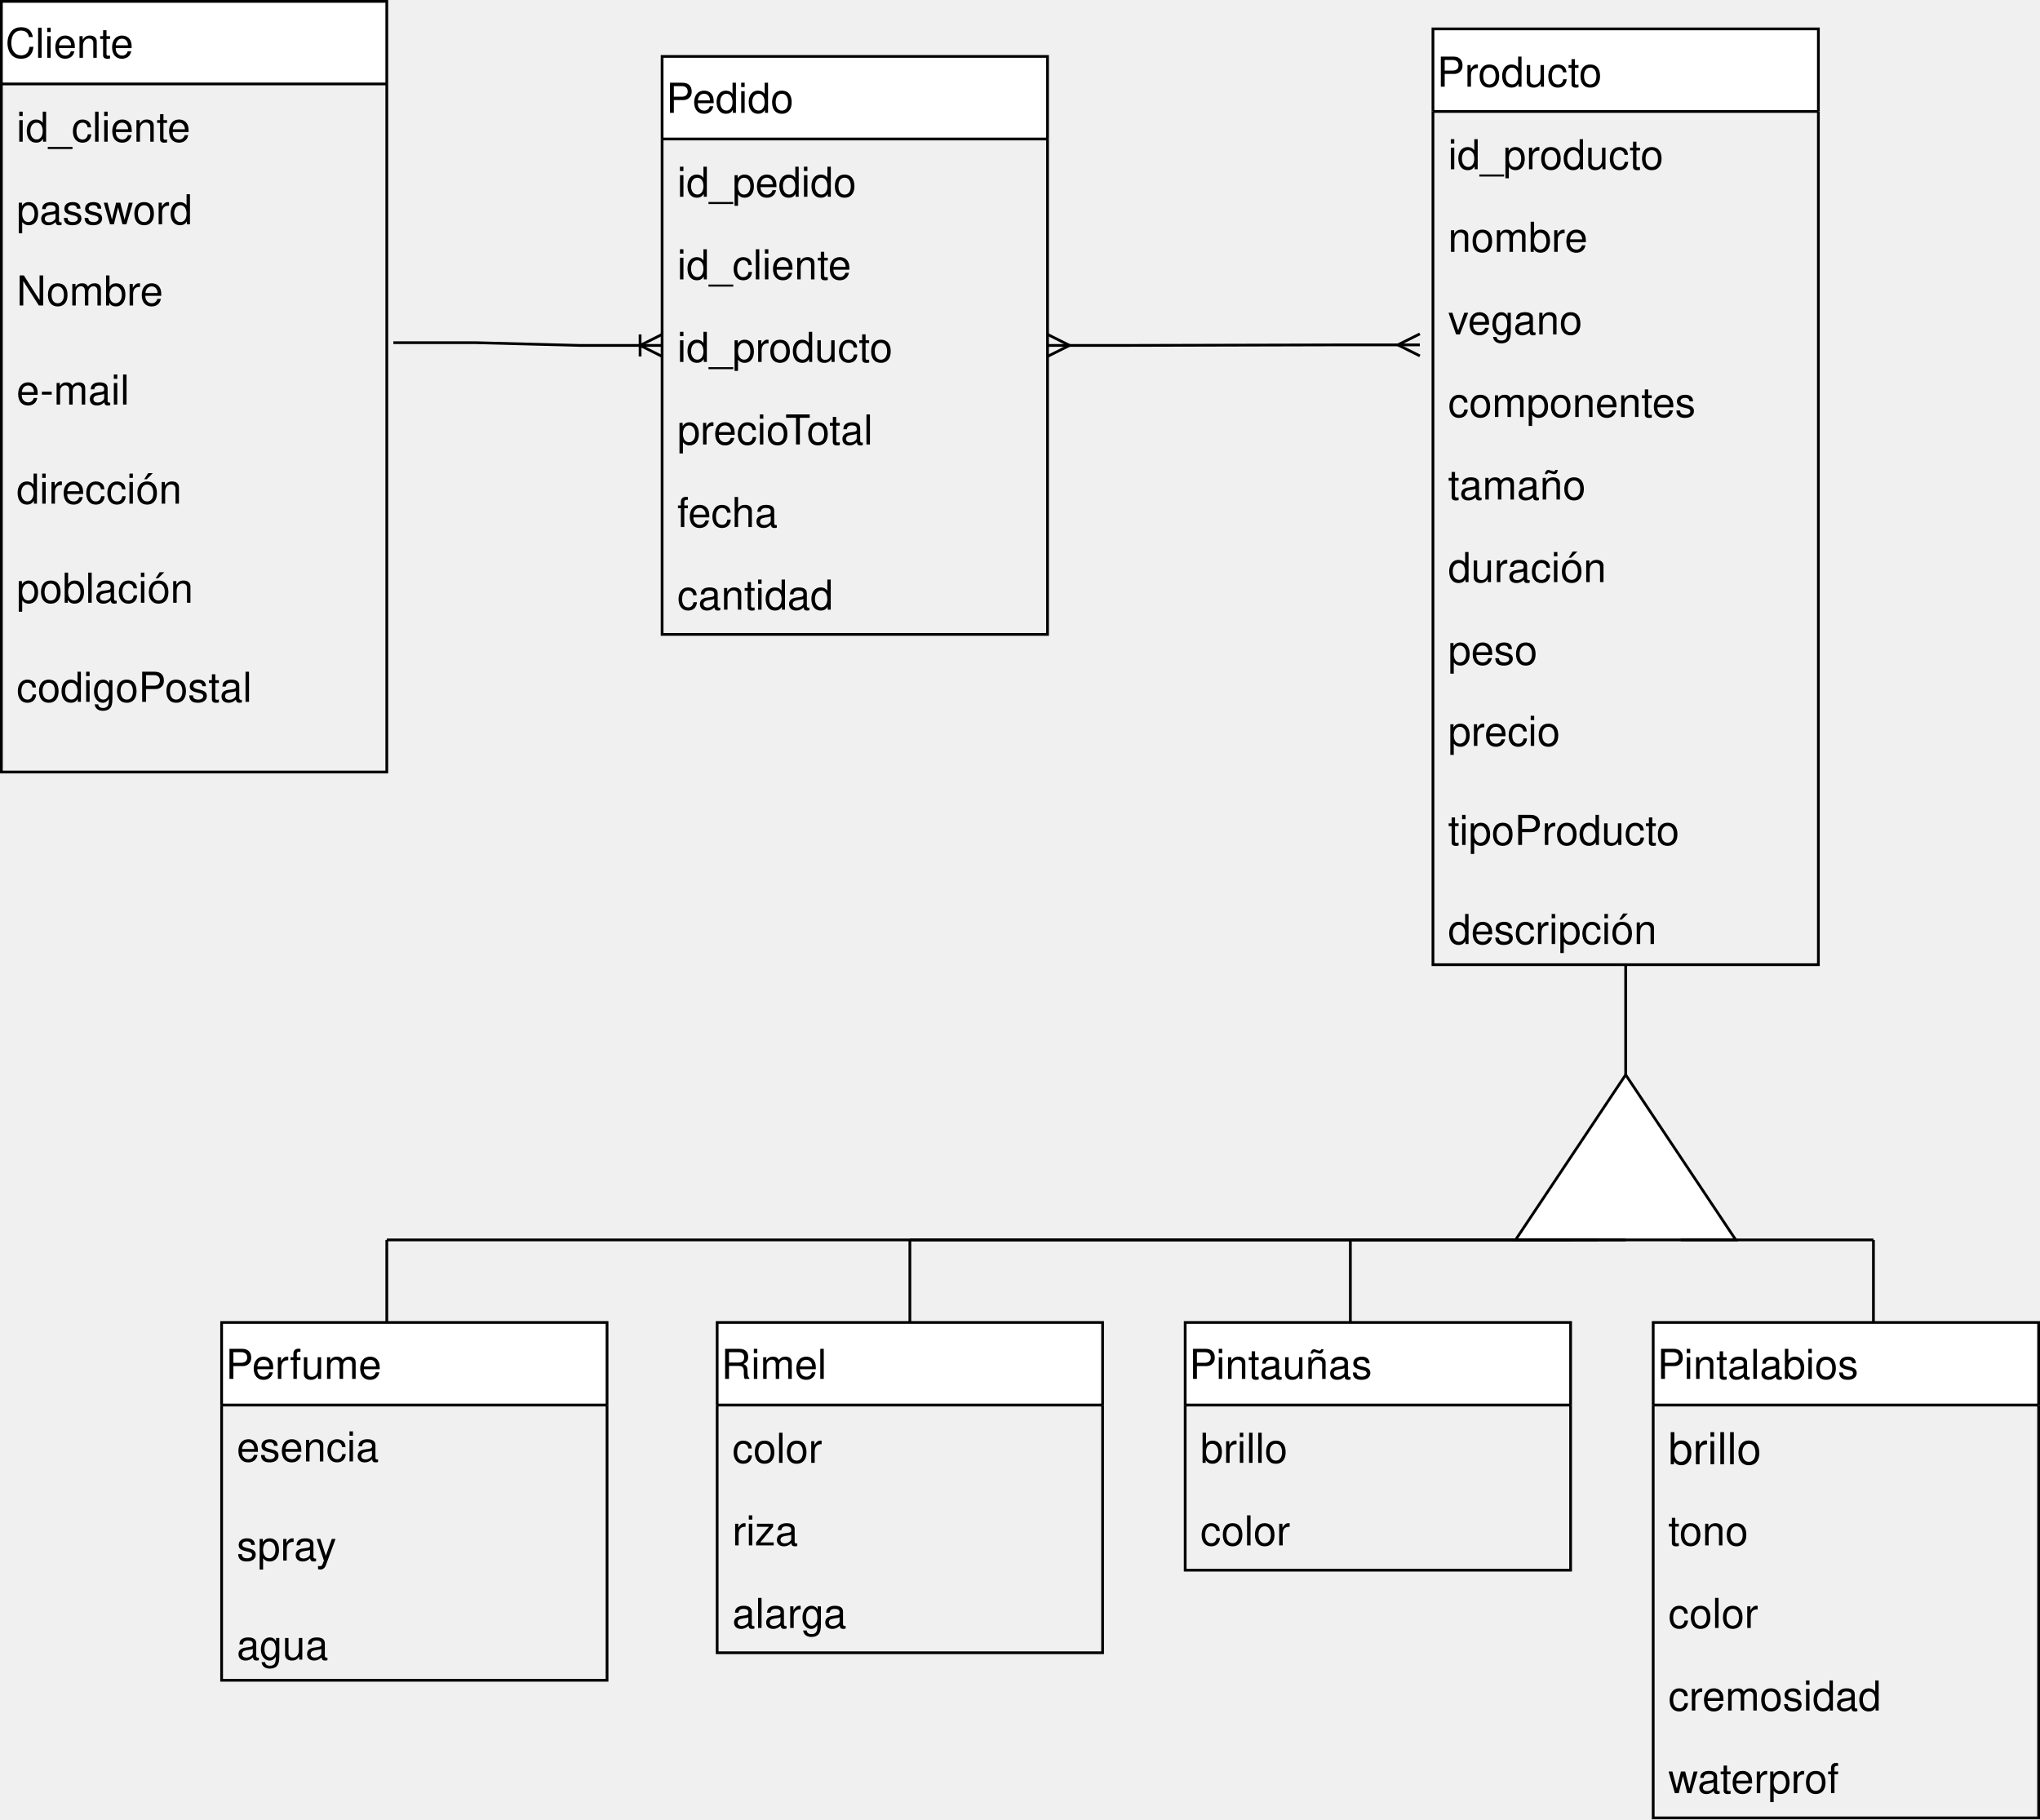
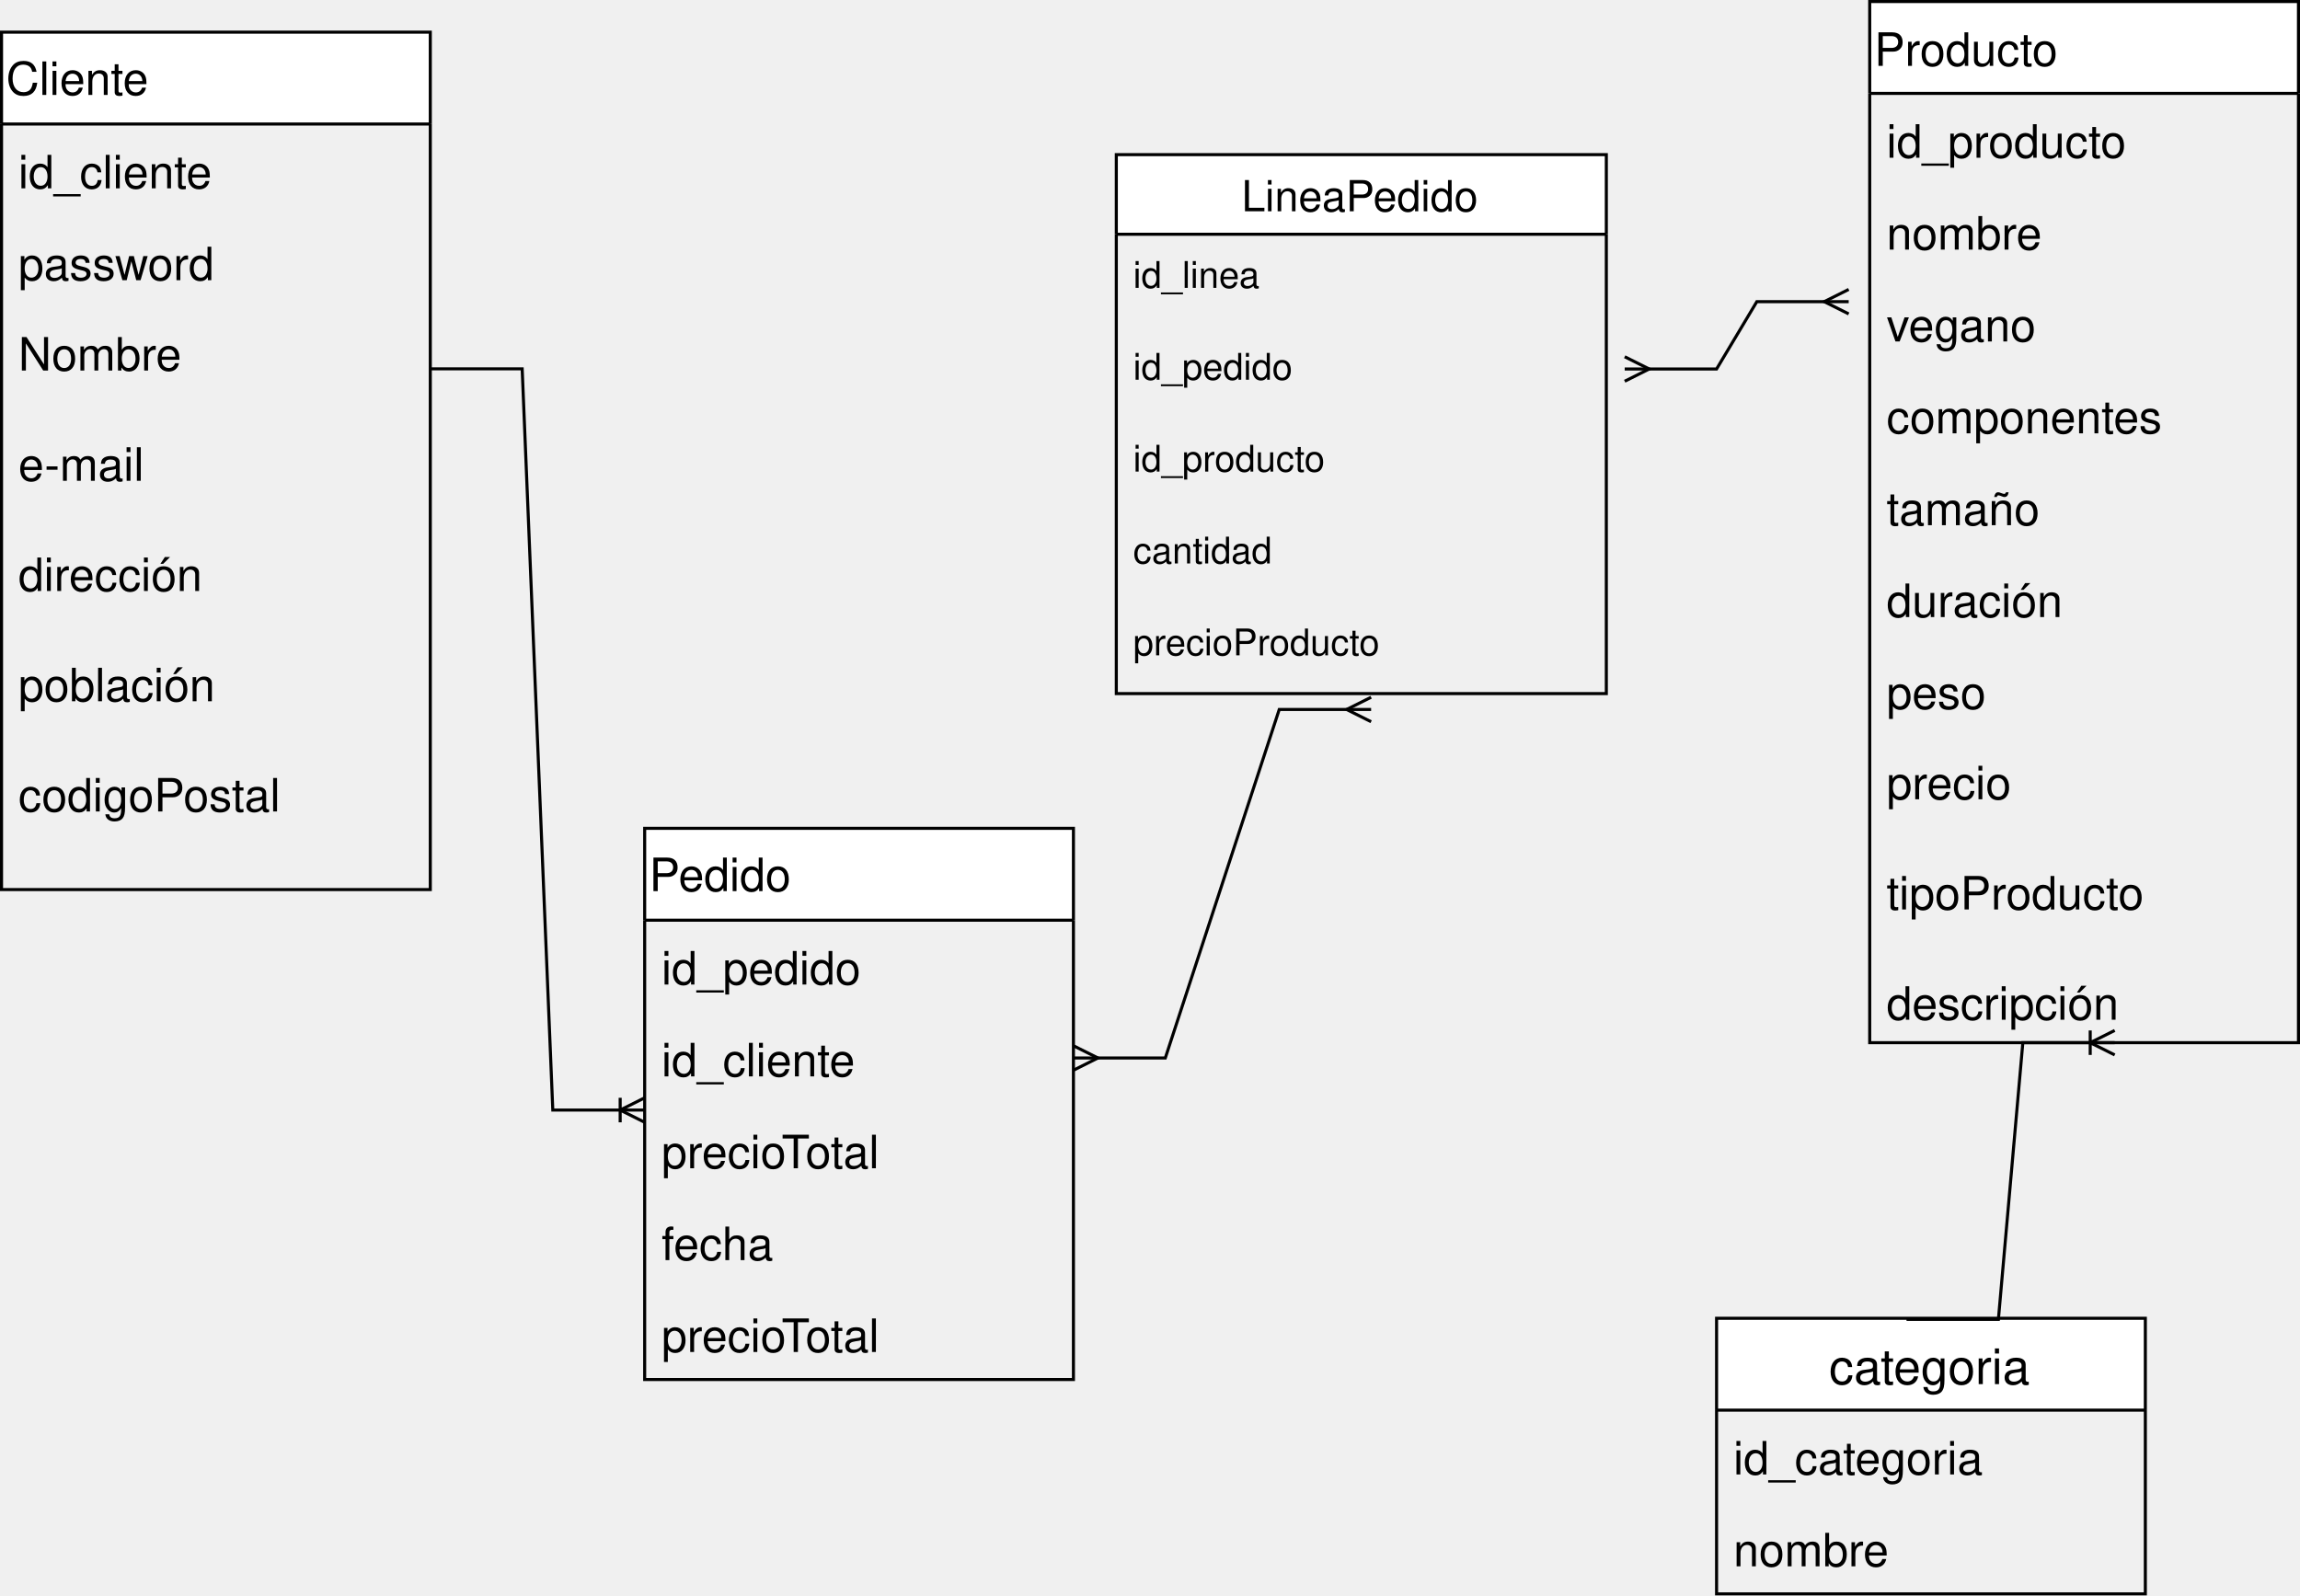
- <svg xmlns="http://www.w3.org/2000/svg" version="1.1" width="741px" height="661px" viewBox="-0.5 -0.5 741 661" content="&lt;mxfile host=&quot;app.diagrams.net&quot; modified=&quot;2021-10-20T19:04:08.840Z&quot; agent=&quot;5.0 (Windows NT 10.0; Win64; x64) AppleWebKit/537.36 (KHTML, like Gecko) Chrome/93.0.458.82 Safari/537.36 OPR/79.0.414.73&quot; etag=&quot;Jaw7jypFpJZyJEZMH6EU&quot; version=&quot;15.5.6&quot;&gt;&lt;diagram id=&quot;0l3iBBOPJouITbf0CRKx&quot; name=&quot;Page-1&quot;&gt;7V1bc5s4FP41fnTG3Hx5rJ1s9qHdcZN2e3npKCBjbQExQo7t/voVIMxF2BDKJY01k8lEB0mWzvedI50j4Yy0lXu4J8DffsAWdEbqxDqMtNuRqi4WM/Y7FBxjgTLTF7HEJsjislTwiH5BLpxw6Q5ZMMhVpBg7FPl5oYk9D5o0JwOE4H2+2gY7+U/1gQ0FwaMJHFH6BVl0G0vn6iyV/w2RvU0+WZny+bkgqcxnEmyBhfcZkXY30lYEYxr/5R5W0AmVl+glbvfXmaengRHo0ToN/vuM4L/O/dfxfAY/fySbn/N7Z2zEvTwDZ8cnvCbY2pkU80HTY6KJYI9cB3istNxgjz7yJxNWNrfIsd6DI96FIwkoMH8mpeUWE/SL1QcOe6QwAXtMKAdam+RqPIYteZ8EBqzOOpmeUhB9AIdcxfcgoMlosOMAP0BP0fjChi4gNvKWmFLs8krRFOJBKAYrAwfZHis4cBOOWlQu1/czJBQeMiKu7HuIXUjJkVXhT40ZB55Tf6zz8j7lkZLIthkOaYkQcO7ap75TeNkfHOEXoD0V0EbWD/8c4GyeNMKL4J9whR1MmNzDMQOQ4xREBQ2GikLMjt5xsYssK+x5GfjARJ79Pqp2q6eSB66CUIRZ840TmcuWNYSsh6WPkUcjlRhL9sOUtJrcGCODjXXFykpaZj9hdUJX2GPDBygCETKK7GFIkyXBFFDwdCJwkQ0i/Betp5oTnANaXQp0xYCZwAAPu08ESvC7B3/aI/jHQLv/MfGW321N/fTdX7lftx/HyZqaQf8Z2sCTpi+gL6BalxBn0V8Mjr4moG9i12cIepTtsCQFOqeAog7OAV3gAAUuGK200VKRbqAPDhiDc0Dc81s7wvQfsUDzJAt6YMF8aBZoqsACHwbSBfQA/im3MVgUMBexJ9BEDH0WIWrKJJr86U+KfJxmBcpqWDAwCfIzLqSsVsfcotj/o4jVfoCh1s0wKJOumFUSYqyZrneuGGFeVT6pnKwiEV6cZVISJ8E5oNdNMSideRdFXFpgAD0TgXK/EPgEHMsfAXsHpAdp7EFO1th6gqpDDyKGKCsHhTGq9CCdeBAj70DGdQMUdd4ZBcQIBVk/zDMsuPodarUb0Gtz4rXkqRXxqMIHQbDHxJIE6IEAfeaqy4csnlT8w08qyjYKcOwC5JyJThALbipiEx8/OaCijoktZOM1DsKVQ+5EOmZg3Xy5smiBguWJMtEHrVG4KQBPCIsJ87e1GylnZK1T84qMyeXdyNRoGs+0sR0p54Hoip4IM2mZLONMmNaF/oKZvYqtSPn4xGwZxfLM9MWZ0ibgD39kvhDANyMcJfrdoz/4kXlyXptFn0AXB8gCMg7pgwLDH5mfEiopB/aAQuITvJEU6IMCg5+Yq2JCOwoEdvG9CfDWY4HfyEz+ViygzxvGAp2FhKp4h0qGAu15gtjQXm8ooIpnE3I32Bf6g8cCqpgHeEAuFHOB0vu34f01paH3P+0Z22eAmAqQ9t+e/c9eufcXcwHMHIEEvwfwB3f+SccZ8IHDnKWEvw/4B88EaeLGfw0tZF35a5KdLf4nxJNbKXW9/+lybfsUEDf/4duT5SyQTqCBE4iN7PVuADR5L2lgCgy/DZCvUA/NgcH3Arq4FYxfn/iEu78ZJDmQC/GHI4F4LLSB5laGA73AP/iRkC4eCZnAo/JcuC8GDP4CpS6GAwLy0LJhEgCy6SJ6fIAOoAh7d+mTnNLUMNCjbhIEQs96F36JESvePTB6fMIfgHeMFL/zLGhxtbO+yfFrtvAtLNwYSfH2kH14e0xKB0TDZsrNRJnxctxSmS14OW0aFrIt15AgpktIuCyefjjns1BzUYB3xOS1Lt7+ZTGwDS/S5MzZcZYWkxJanIQkAuQ5P+QysvDPWIfGk0lST/Nxqjor8C2eKm+VUk7oSC90pBQ7ilUhdBRx9zTx36CzGNt0TGc3ZnKU5xCkZ/g9ntxMND1L8nHIVa2K52GpSNcT+XPENy7SvhnFL0YSlRRXznhCSfGXUlyM3cS1miDg2RGP91tE4SNbUsNHewL8PJcbZcaiVxFCg4mWexLi18ql6Ules1rJi8DzEopMO1scxaNS0ZukzoDvfDLazdt/UdcDm65evegYJdo22rFHvfC9cprR0B6neqGj4judXdujeJraKknObIrUql1RfaZU+u5hmaIUkuh6EeC6TDHUgZkinry2yZS6gL8aHItBTV0cKwnRMY6JPq4UR614n7GpPU6LX/rQN45i8quL5T1d0r9lV/Sul/dzZ9E9kaSIbdPlvZJtXZNETJH1sbxfzepu6G9kdTfEuxXXtCoIODZd3SsJ0TWOdTKi7Rv87Gosfla17P8xFl8n2fh2LV7AsanFVxKiMY6smP5ngrh6+v8dtLv/AQ==&lt;/diagram&gt;&lt;/mxfile&gt;" style="background-color: rgb(255, 255, 255);">
+ <svg xmlns="http://www.w3.org/2000/svg" version="1.1" width="751px" height="521px" viewBox="-0.5 -0.5 751 521" content="&lt;mxfile host=&quot;app.diagrams.net&quot; modified=&quot;2021-10-21T11:21:36.653Z&quot; agent=&quot;5.0 (Windows NT 10.0; Win64; x64) AppleWebKit/537.36 (KHTML, like Gecko) Chrome/93.0.458.82 Safari/537.36 OPR/79.0.414.73&quot; etag=&quot;1Gc0mTzlDKAk8UG8IZah&quot; version=&quot;15.5.7&quot; type=&quot;device&quot;&gt;&lt;diagram id=&quot;0l3iBBOPJouITbf0CRKx&quot; name=&quot;Page-1&quot;&gt;7Vxdc6M2FP01frQHAf56XDupO9Ok9SbZNt2XjAIyViMQFXJi769fAcJ8CNs4McZtmPFkrIsQ0j1H0rlXOB1j6q5nDPrLW2oj0tE1e90xrjq6Ph4Pxd/QsIkNYGiOY4vDsC1tqeEe/0DSqEnrCtsoyFXklBKO/bzRop6HLJ6zQcboW77agpL8U33oIMVwb0GiWv/CNl/G1pE+TO2/IuwskyeDgRyfC5PKciTBEtr0LWMyrjvGlFHK42/ueopI6LzEL/F9v+y4uu0YQx6vcsM/3zD6k8weu6Mh+vaVLV5GM9Ltx628QrKSA54zaq8sTmWn+SbxRPCGXQI9UZosqMfv5RVNlK0lJvYN3NBV2JOAQ+slKU2WlOEfoj4k4hIQBnGZcQm0oeVq3Id3yjYZCkSdeTI8UDDdwnWu4g0MeNIbSgj0A/wc9S+80YXMwd6Eck5dWSkaQtwJ0BdlSLDjiQJBi7DXqnOlv18R42idMUlnzxB1EWcbUUVeHQwk8JL63aT8lvIImNK2zHDISIxQctfZtp3CK75IhI9Ae6Cgje0nfxfgYpw8wovRFzSlhDJh92jMAExIwVTwYOgoLObRF2l2sW2HLU8CH1rYc26ialdmarmTLghNVNy+INF0WYobkWhh4lPs8cgl/Yn4CCdNtV6/0xd9nYoySMviE1ZnfEo90X2IIxCRoMgbCmkyYZRDDp+3BC6yQYV/7+w5zAnJAaMqBepiwFBhgEfdZ4Za8OsHv/L8PwH4m8CYPWne5Ltj6A/f/an7uPzaTfbUDPqvyIFeO/XPgP64cfQNBX2Lur5A0ONCYbUUqJ0CQG+cA6bCAQ5d2JkanQlol4FzcKDfOAdUzW+vmPB/xALDa1lwBhaMmmaBoSss8FHQLgFnAH+b22gsChip2DNkYYG+iBANoEWD337l2KdpVqCsho0Ci2E/s4SU1aqZW5z6n51YZkViAa0uZpUIjCnBocJU0P9U+aRysqpEODrLlMiJJMlUVV7oo9oooOoLbD9ZO1jQ7i+HloHtlPrvZJmAmmj0YRC8UWa3BDgDAc6ZaSrvsppn/F3mGcuUAeq6EJMd2gILaXJAWfj0mcADdSxqY4fOaRDuHK0SqZmBVbNdYFxbgKOmu+bIxvYnP9iqTYjoheOuylEOOIUSKaeAKkbD865yFrT7UAb9/TPqIoVIeZdbLdowBRo/9EoepiQ7Hmj9SqDlwDFioD4OAIUDC2QtYYv+GdA/66kXAF322+Tf0ZrM8B8j3xnB6XVpONouAbtJoGBbmRcXfOxlqmJQQR7ZDkrkvxgu5ps7RCDH1LtOr+Scpocyn7tJCIA8+0v40qEoXt8JejzQW+htIsevPBvZ0u1ojfljcov4/ndo7wGtL8tX60zFq02mMEcMC38gJm07hXtAV8ySw9oboodj3juNs4hpZfo9MbLIV68o148yHOUz5iGv0wDCKAYQwwIV4iHJu1I2KA0VIxFD0/MNiTjNQVxpKKLVduAfWG4UolmQI0cEg+qG8/+NPQdVl5MDb1GCApjDigvJKRILpfCqB6dhSLET4XY3OQD/zil0EWFlaffU1FL7FuW5wD9nQFnavfHl6QitZ5pGTktomvlOLVHQAwfFxTEQnktKDIaFTaOYYqwqJYZmQZMUG6pbSqjJixvsIXjGTLY+aEpNJKuhFSbrWGHCmKeRF2ZytJGcn5dlrQdlVB0OalpfgKofhcAgIewf3V/evW8UF/sT7iPFVfAD+4ZWDnUydwfVkK0vDVGqHE9zHPGpke03jqwqCE/4w6pPje2ocWzVvJEFhaazod0C+wFgAWgcWfVwME4L7/wJbIvvEfiajeOrvoSkIHraSM2Ng7RIPivWQujmiSHGsVtfT8ph7AZ6YGgkhjR4i0qbbKkYvpUnlfenlDvvCvn2HrXHEdHBaddccFh8ZXabUTg2ODQKDYFiQ3UHh+pr/BfI767W08xxluFaTwTo72F4dbZmSbjnp7DNkbA/ynPn8jgoiun/poirp//hw7j+CQ==&lt;/diagram&gt;&lt;/mxfile&gt;" style="background-color: rgb(255, 255, 255);">
  <defs>
-     <clipPath id="mx-clip-524-40-132-30-0">
-       <rect x="524" y="40" width="132" height="30" />
+     <clipPath id="mx-clip-614-30-132-30-0">
+       <rect x="614" y="30" width="132" height="30" />
    </clipPath>
-     <clipPath id="mx-clip-524-70-132-30-0">
-       <rect x="524" y="70" width="132" height="30" />
+     <clipPath id="mx-clip-614-60-132-30-0">
+       <rect x="614" y="60" width="132" height="30" />
    </clipPath>
-     <clipPath id="mx-clip-524-100-132-30-0">
-       <rect x="524" y="100" width="132" height="30" />
+     <clipPath id="mx-clip-614-90-132-30-0">
+       <rect x="614" y="90" width="132" height="30" />
    </clipPath>
-     <clipPath id="mx-clip-524-130-132-30-0">
-       <rect x="524" y="130" width="132" height="30" />
+     <clipPath id="mx-clip-614-120-132-30-0">
+       <rect x="614" y="120" width="132" height="30" />
    </clipPath>
-     <clipPath id="mx-clip-524-160-132-30-0">
-       <rect x="524" y="160" width="132" height="30" />
+     <clipPath id="mx-clip-614-150-132-30-0">
+       <rect x="614" y="150" width="132" height="30" />
    </clipPath>
-     <clipPath id="mx-clip-524-190-132-30-0">
-       <rect x="524" y="190" width="132" height="30" />
+     <clipPath id="mx-clip-614-180-132-30-0">
+       <rect x="614" y="180" width="132" height="30" />
    </clipPath>
-     <clipPath id="mx-clip-524-220-132-30-0">
-       <rect x="524" y="220" width="132" height="30" />
+     <clipPath id="mx-clip-614-210-132-30-0">
+       <rect x="614" y="210" width="132" height="30" />
    </clipPath>
-     <clipPath id="mx-clip-524-255-132-100-0">
-       <rect x="524" y="255" width="132" height="100" />
+     <clipPath id="mx-clip-614-245-132-100-0">
+       <rect x="614" y="245" width="132" height="100" />
    </clipPath>
-     <clipPath id="mx-clip-84-515-132-100-0">
-       <rect x="84" y="515" width="132" height="100" />
+     <clipPath id="mx-clip-4-40-132-30-0">
+       <rect x="4" y="40" width="132" height="30" />
    </clipPath>
-     <clipPath id="mx-clip-4-30-132-30-0">
-       <rect x="4" y="30" width="132" height="30" />
+     <clipPath id="mx-clip-4-70-132-30-0">
+       <rect x="4" y="70" width="132" height="30" />
    </clipPath>
-     <clipPath id="mx-clip-4-60-132-30-0">
-       <rect x="4" y="60" width="132" height="30" />
+     <clipPath id="mx-clip-4-105-132-190-0">
+       <rect x="4" y="105" width="132" height="190" />
    </clipPath>
-     <clipPath id="mx-clip-4-95-132-190-0">
-       <rect x="4" y="95" width="132" height="190" />
+     <clipPath id="mx-clip-214-300-132-30-0">
+       <rect x="214" y="300" width="132" height="30" />
    </clipPath>
-     <clipPath id="mx-clip-604-510-132-30-0">
-       <rect x="604" y="510" width="132" height="30" />
+     <clipPath id="mx-clip-214-330-132-30-0">
+       <rect x="214" y="330" width="132" height="30" />
    </clipPath>
-     <clipPath id="mx-clip-604-540-132-30-0">
-       <rect x="604" y="540" width="132" height="30" />
+     <clipPath id="mx-clip-214-360-132-30-0">
+       <rect x="214" y="360" width="132" height="30" />
    </clipPath>
-     <clipPath id="mx-clip-604-570-132-30-0">
-       <rect x="604" y="570" width="132" height="30" />
+     <clipPath id="mx-clip-214-390-132-30-0">
+       <rect x="214" y="390" width="132" height="30" />
    </clipPath>
-     <clipPath id="mx-clip-604-600-132-30-0">
-       <rect x="604" y="600" width="132" height="30" />
+     <clipPath id="mx-clip-214-420-132-30-0">
+       <rect x="214" y="420" width="132" height="30" />
    </clipPath>
-     <clipPath id="mx-clip-604-630-132-30-0">
-       <rect x="604" y="630" width="132" height="30" />
+     <clipPath id="mx-clip-564-460-132-30-0">
+       <rect x="564" y="460" width="132" height="30" />
    </clipPath>
-     <clipPath id="mx-clip-434-510-132-30-0">
-       <rect x="434" y="510" width="132" height="30" />
+     <clipPath id="mx-clip-564-490-132-30-0">
+       <rect x="564" y="490" width="132" height="30" />
    </clipPath>
-     <clipPath id="mx-clip-434-540-132-30-0">
-       <rect x="434" y="540" width="132" height="30" />
+     <clipPath id="mx-clip-368-81-152-30-0">
+       <rect x="368" y="81" width="152" height="30" />
    </clipPath>
-     <clipPath id="mx-clip-264-510-132-30-0">
-       <rect x="264" y="510" width="132" height="30" />
+     <clipPath id="mx-clip-368-111-152-30-0">
+       <rect x="368" y="111" width="152" height="30" />
    </clipPath>
-     <clipPath id="mx-clip-264-540-132-30-0">
-       <rect x="264" y="540" width="132" height="30" />
+     <clipPath id="mx-clip-368-141-152-30-0">
+       <rect x="368" y="141" width="152" height="30" />
    </clipPath>
-     <clipPath id="mx-clip-264-570-132-30-0">
-       <rect x="264" y="570" width="132" height="30" />
+     <clipPath id="mx-clip-368-171-152-30-0">
+       <rect x="368" y="171" width="152" height="30" />
    </clipPath>
-     <clipPath id="mx-clip-244-50-132-30-0">
-       <rect x="244" y="50" width="132" height="30" />
-     </clipPath>
-     <clipPath id="mx-clip-244-80-132-30-0">
-       <rect x="244" y="80" width="132" height="30" />
-     </clipPath>
-     <clipPath id="mx-clip-244-110-132-30-0">
-       <rect x="244" y="110" width="132" height="30" />
-     </clipPath>
-     <clipPath id="mx-clip-244-140-132-30-0">
-       <rect x="244" y="140" width="132" height="30" />
-     </clipPath>
-     <clipPath id="mx-clip-244-170-132-30-0">
-       <rect x="244" y="170" width="132" height="30" />
-     </clipPath>
-     <clipPath id="mx-clip-244-200-132-30-0">
-       <rect x="244" y="200" width="132" height="30" />
+     <clipPath id="mx-clip-368-201-152-30-0">
+       <rect x="368" y="201" width="152" height="30" />
    </clipPath>
  </defs>
  <g>
-     <path d="M 520 40 L 520 10 L 660 10 L 660 40" fill="#ffffff" stroke="#000000" stroke-miterlimit="10" pointer-events="all" />
-     <path d="M 520 40 L 520 350 L 660 350 L 660 40" fill="none" stroke="#000000" stroke-miterlimit="10" pointer-events="none" />
-     <path d="M 520 40 L 660 40" fill="none" stroke="#000000" stroke-miterlimit="10" pointer-events="none" />
+     <path d="M 610 30 L 610 0 L 750 0 L 750 30" fill="#ffffff" stroke="#000000" stroke-miterlimit="10" pointer-events="all" />
+     <path d="M 610 30 L 610 340 L 750 340 L 750 30" fill="none" stroke="#000000" stroke-miterlimit="10" pointer-events="none" />
+     <path d="M 610 30 L 750 30" fill="none" stroke="#000000" stroke-miterlimit="10" pointer-events="none" />
    <g fill="#000000" font-family="Helvetica" pointer-events="none" font-size="15px">
-       <text x="521.5" y="31">Producto</text>
+       <text x="611.5" y="21">Producto</text>
    </g>
-     <g fill="#000000" font-family="Helvetica" pointer-events="none" clip-path="url(#mx-clip-524-40-132-30-0)" font-size="15px">
-       <text x="525.5" y="61">id_producto</text>
+     <g fill="#000000" font-family="Helvetica" pointer-events="none" clip-path="url(#mx-clip-614-30-132-30-0)" font-size="15px">
+       <text x="615.5" y="51">id_producto</text>
    </g>
-     <g fill="#000000" font-family="Helvetica" pointer-events="none" clip-path="url(#mx-clip-524-70-132-30-0)" font-size="15px">
-       <text x="525.5" y="91">nombre</text>
+     <g fill="#000000" font-family="Helvetica" pointer-events="none" clip-path="url(#mx-clip-614-60-132-30-0)" font-size="15px">
+       <text x="615.5" y="81">nombre</text>
    </g>
-     <g fill="#000000" font-family="Helvetica" pointer-events="none" clip-path="url(#mx-clip-524-100-132-30-0)" font-size="15px">
-       <text x="525.5" y="121">vegano</text>
+     <g fill="#000000" font-family="Helvetica" pointer-events="none" clip-path="url(#mx-clip-614-90-132-30-0)" font-size="15px">
+       <text x="615.5" y="111">vegano</text>
    </g>
-     <g fill="#000000" font-family="Helvetica" pointer-events="none" clip-path="url(#mx-clip-524-130-132-30-0)" font-size="15px">
-       <text x="525.5" y="151">componentes</text>
+     <g fill="#000000" font-family="Helvetica" pointer-events="none" clip-path="url(#mx-clip-614-120-132-30-0)" font-size="15px">
+       <text x="615.5" y="141">componentes</text>
    </g>
-     <g fill="#000000" font-family="Helvetica" pointer-events="none" clip-path="url(#mx-clip-524-160-132-30-0)" font-size="15px">
-       <text x="525.5" y="181">tamaño</text>
+     <g fill="#000000" font-family="Helvetica" pointer-events="none" clip-path="url(#mx-clip-614-150-132-30-0)" font-size="15px">
+       <text x="615.5" y="171">tamaño</text>
    </g>
-     <g fill="#000000" font-family="Helvetica" pointer-events="none" clip-path="url(#mx-clip-524-190-132-30-0)" font-size="15px">
-       <text x="525.5" y="211">duración</text>
+     <g fill="#000000" font-family="Helvetica" pointer-events="none" clip-path="url(#mx-clip-614-180-132-30-0)" font-size="15px">
+       <text x="615.5" y="201">duración</text>
    </g>
-     <g fill="#000000" font-family="Helvetica" pointer-events="none" clip-path="url(#mx-clip-524-220-132-30-0)" font-size="15px">
-       <text x="525.5" y="241">peso</text>
+     <g fill="#000000" font-family="Helvetica" pointer-events="none" clip-path="url(#mx-clip-614-210-132-30-0)" font-size="15px">
+       <text x="615.5" y="231">peso</text>
    </g>
-     <g fill="#000000" font-family="Helvetica" pointer-events="none" clip-path="url(#mx-clip-524-255-132-100-0)" font-size="15px">
-       <text x="525.5" y="270.5">precio</text>
-       <text x="525.5" y="306.5">tipoProducto</text>
-       <text x="525.5" y="342.5">descripción</text>
+     <g fill="#000000" font-family="Helvetica" pointer-events="none" clip-path="url(#mx-clip-614-245-132-100-0)" font-size="15px">
+       <text x="615.5" y="260.5">precio</text>
+       <text x="615.5" y="296.5">tipoProducto</text>
+       <text x="615.5" y="332.5">descripción</text>
    </g>
-     <path d="M 80 510 L 80 480 L 220 480 L 220 510" fill="#ffffff" stroke="#000000" stroke-miterlimit="10" pointer-events="none" />
-     <path d="M 80 510 L 80 610 L 220 610 L 220 510" fill="none" stroke="#000000" stroke-miterlimit="10" pointer-events="none" />
-     <path d="M 80 510 L 220 510" fill="none" stroke="#000000" stroke-miterlimit="10" pointer-events="none" />
+     <path d="M 0 40 L 0 10 L 140 10 L 140 40" fill="#ffffff" stroke="#000000" stroke-miterlimit="10" pointer-events="none" />
+     <path d="M 0 40 L 0 290 L 140 290 L 140 40" fill="none" stroke="#000000" stroke-miterlimit="10" pointer-events="none" />
+     <path d="M 0 40 L 140 40" fill="none" stroke="#000000" stroke-miterlimit="10" pointer-events="none" />
    <g fill="#000000" font-family="Helvetica" pointer-events="none" font-size="15px">
-       <text x="81.5" y="500.5">Perfume</text>
+       <text x="1.5" y="30.5">Cliente</text>
    </g>
-     <g fill="#000000" font-family="Helvetica" pointer-events="none" clip-path="url(#mx-clip-84-515-132-100-0)" font-size="15px">
-       <text x="85.5" y="530.5">esencia</text>
-       <text x="85.5" y="566.5">spray</text>
-       <text x="85.5" y="602.5">agua</text>
+     <g fill="#000000" font-family="Helvetica" pointer-events="none" clip-path="url(#mx-clip-4-40-132-30-0)" font-size="15px">
+       <text x="5.5" y="61">id_cliente</text>
    </g>
-     <path d="M 0 30 L 0 0 L 140 0 L 140 30" fill="#ffffff" stroke="#000000" stroke-miterlimit="10" pointer-events="none" />
-     <path d="M 0 30 L 0 280 L 140 280 L 140 30" fill="none" stroke="#000000" stroke-miterlimit="10" pointer-events="none" />
-     <path d="M 0 30 L 140 30" fill="none" stroke="#000000" stroke-miterlimit="10" pointer-events="none" />
+     <g fill="#000000" font-family="Helvetica" pointer-events="none" clip-path="url(#mx-clip-4-70-132-30-0)" font-size="15px">
+       <text x="5.5" y="91">password</text>
+     </g>
+     <g fill="#000000" font-family="Helvetica" pointer-events="none" clip-path="url(#mx-clip-4-105-132-190-0)" font-size="15px">
+       <text x="5.5" y="120.5">Nombre</text>
+       <text x="5.5" y="156.5">e-mail</text>
+       <text x="5.5" y="192.5">dirección</text>
+       <text x="5.5" y="228.5">población</text>
+       <text x="5.5" y="264.5">codigoPostal</text>
+     </g>
+     <path d="M 210 300 L 210 270 L 350 270 L 350 300" fill="#ffffff" stroke="#000000" stroke-miterlimit="10" pointer-events="none" />
+     <path d="M 210 300 L 210 450 L 350 450 L 350 300" fill="none" stroke="#000000" stroke-miterlimit="10" pointer-events="none" />
+     <path d="M 210 300 L 350 300" fill="none" stroke="#000000" stroke-miterlimit="10" pointer-events="none" />
    <g fill="#000000" font-family="Helvetica" pointer-events="none" font-size="15px">
-       <text x="1.5" y="20.5">Cliente</text>
+       <text x="211.5" y="290.5">Pedido</text>
    </g>
-     <g fill="#000000" font-family="Helvetica" pointer-events="none" clip-path="url(#mx-clip-4-30-132-30-0)" font-size="15px">
-       <text x="5.5" y="51">id_cliente</text>
+     <g fill="#000000" font-family="Helvetica" pointer-events="none" clip-path="url(#mx-clip-214-300-132-30-0)" font-size="15px">
+       <text x="215.5" y="321">id_pedido</text>
    </g>
-     <g fill="#000000" font-family="Helvetica" pointer-events="none" clip-path="url(#mx-clip-4-60-132-30-0)" font-size="15px">
-       <text x="5.5" y="81">password</text>
+     <g fill="#000000" font-family="Helvetica" pointer-events="none" clip-path="url(#mx-clip-214-330-132-30-0)" font-size="15px">
+       <text x="215.5" y="351">id_cliente</text>
    </g>
-     <g fill="#000000" font-family="Helvetica" pointer-events="none" clip-path="url(#mx-clip-4-95-132-190-0)" font-size="15px">
-       <text x="5.5" y="110.5">Nombre</text>
-       <text x="5.5" y="146.5">e-mail</text>
-       <text x="5.5" y="182.5">dirección</text>
-       <text x="5.5" y="218.5">población</text>
-       <text x="5.5" y="254.5">codigoPostal</text>
+     <g fill="#000000" font-family="Helvetica" pointer-events="none" clip-path="url(#mx-clip-214-360-132-30-0)" font-size="15px">
+       <text x="215.5" y="381">precioTotal</text>
    </g>
-     <path d="M 600 510 L 600 480 L 740 480 L 740 510" fill="#ffffff" stroke="#000000" stroke-miterlimit="10" pointer-events="none" />
-     <path d="M 600 510 L 600 660 L 740 660 L 740 510" fill="none" stroke="#000000" stroke-miterlimit="10" pointer-events="none" />
-     <path d="M 600 510 L 740 510" fill="none" stroke="#000000" stroke-miterlimit="10" pointer-events="none" />
-     <g fill="#000000" font-family="Helvetica" pointer-events="none" font-size="15px">
-       <text x="601.5" y="500.5">Pintalabios</text>
+     <g fill="#000000" font-family="Helvetica" pointer-events="none" clip-path="url(#mx-clip-214-390-132-30-0)" font-size="15px">
+       <text x="215.5" y="411">fecha</text>
    </g>
-     <g fill="#000000" font-family="Helvetica" pointer-events="none" clip-path="url(#mx-clip-604-510-132-30-0)" font-size="16px">
-       <text x="605.5" y="531.5">brillo</text>
+     <g fill="#000000" font-family="Helvetica" pointer-events="none" clip-path="url(#mx-clip-214-420-132-30-0)" font-size="15px">
+       <text x="215.5" y="441">precioTotal</text>
    </g>
-     <g fill="#000000" font-family="Helvetica" pointer-events="none" clip-path="url(#mx-clip-604-540-132-30-0)" font-size="15px">
-       <text x="605.5" y="561">tono</text>
+     <path d="M 140 119.95 L 170 119.95 L 180 362 L 210 362" fill="none" stroke="#000000" stroke-miterlimit="10" pointer-events="none" />
+     <path d="M 202 366 L 202 358 M 210 358 L 202 362 L 210 366" fill="none" stroke="#000000" stroke-miterlimit="10" pointer-events="none" />
+     <path d="M 560 460 L 560 430 L 700 430 L 700 460" fill="#ffffff" stroke="#000000" stroke-miterlimit="10" pointer-events="none" />
+     <path d="M 560 460 L 560 520 L 700 520 L 700 460" fill="none" stroke="#000000" stroke-miterlimit="10" pointer-events="none" />
+     <path d="M 560 460 L 700 460" fill="none" stroke="#000000" stroke-miterlimit="10" pointer-events="none" />
+     <g fill="#000000" font-family="Helvetica" pointer-events="none" text-anchor="middle" font-size="16px">
+       <text x="629.5" y="451.5">categoria</text>
    </g>
-     <g fill="#000000" font-family="Helvetica" pointer-events="none" clip-path="url(#mx-clip-604-570-132-30-0)" font-size="15px">
-       <text x="605.5" y="591">color</text>
+     <g fill="#000000" font-family="Helvetica" pointer-events="none" clip-path="url(#mx-clip-564-460-132-30-0)" font-size="15px">
+       <text x="565.5" y="481">id_categoria</text>
    </g>
-     <g fill="#000000" font-family="Helvetica" pointer-events="none" clip-path="url(#mx-clip-604-600-132-30-0)" font-size="15px">
-       <text x="605.5" y="621">cremosidad</text>
+     <g fill="#000000" font-family="Helvetica" pointer-events="none" clip-path="url(#mx-clip-564-490-132-30-0)" font-size="15px">
+       <text x="565.5" y="511">nombre</text>
    </g>
-     <g fill="#000000" font-family="Helvetica" pointer-events="none" clip-path="url(#mx-clip-604-630-132-30-0)" font-size="15px">
-       <text x="605.5" y="651">waterprof</text>
+     <path d="M 622.02 430.36 L 652.02 430.36 L 660 340 L 690 340" fill="none" stroke="#000000" stroke-miterlimit="10" pointer-events="none" />
+     <path d="M 682 344 L 682 336 M 690 336 L 682 340 L 690 344" fill="none" stroke="#000000" stroke-miterlimit="10" pointer-events="none" />
+     <path d="M 364 76 L 364 50 L 524 50 L 524 76" fill="#ffffff" stroke="#000000" stroke-miterlimit="10" pointer-events="none" />
+     <path d="M 364 76 L 364 226 L 524 226 L 524 76" fill="none" stroke="#000000" stroke-miterlimit="10" pointer-events="none" />
+     <path d="M 364 76 L 524 76" fill="none" stroke="#000000" stroke-miterlimit="10" pointer-events="none" />
+     <g fill="#000000" font-family="Helvetica" pointer-events="none" text-anchor="middle" font-size="14px">
+       <text x="443.5" y="68.5">LineaPedido</text>
    </g>
-     <path d="M 430 510 L 430 480 L 570 480 L 570 510" fill="#ffffff" stroke="#000000" stroke-miterlimit="10" pointer-events="none" />
-     <path d="M 430 510 L 430 570 L 570 570 L 570 510" fill="none" stroke="#000000" stroke-miterlimit="10" pointer-events="none" />
-     <path d="M 430 510 L 570 510" fill="none" stroke="#000000" stroke-miterlimit="10" pointer-events="none" />
-     <g fill="#000000" font-family="Helvetica" pointer-events="none" font-size="15px">
-       <text x="431.5" y="500.5">Pintauñas</text>
+     <g fill="#000000" font-family="Helvetica" pointer-events="none" clip-path="url(#mx-clip-368-81-152-30-0)" font-size="12px">
+       <text x="369.5" y="93.5">id_linea</text>
    </g>
-     <g fill="#000000" font-family="Helvetica" pointer-events="none" clip-path="url(#mx-clip-434-510-132-30-0)" font-size="15px">
-       <text x="435.5" y="531">brillo</text>
+     <g fill="#000000" font-family="Helvetica" pointer-events="none" clip-path="url(#mx-clip-368-111-152-30-0)" font-size="12px">
+       <text x="369.5" y="123.5">id_pedido</text>
    </g>
-     <g fill="#000000" font-family="Helvetica" pointer-events="none" clip-path="url(#mx-clip-434-540-132-30-0)" font-size="15px">
-       <text x="435.5" y="561">color</text>
+     <g fill="#000000" font-family="Helvetica" pointer-events="none" clip-path="url(#mx-clip-368-141-152-30-0)" font-size="12px">
+       <text x="369.5" y="153.5">id_producto</text>
    </g>
-     <path d="M 260 510 L 260 480 L 400 480 L 400 510" fill="#ffffff" stroke="#000000" stroke-miterlimit="10" pointer-events="none" />
-     <path d="M 260 510 L 260 600 L 400 600 L 400 510" fill="none" stroke="#000000" stroke-miterlimit="10" pointer-events="none" />
-     <path d="M 260 510 L 400 510" fill="none" stroke="#000000" stroke-miterlimit="10" pointer-events="none" />
-     <g fill="#000000" font-family="Helvetica" pointer-events="none" font-size="15px">
-       <text x="261.5" y="500.5">Rimel</text>
+     <g fill="#000000" font-family="Helvetica" pointer-events="none" clip-path="url(#mx-clip-368-171-152-30-0)" font-size="12px">
+       <text x="369.5" y="183.5">cantidad</text>
    </g>
-     <g fill="#000000" font-family="Helvetica" pointer-events="none" clip-path="url(#mx-clip-264-510-132-30-0)" font-size="15px">
-       <text x="265.5" y="531">color</text>
+     <g fill="#000000" font-family="Helvetica" pointer-events="none" clip-path="url(#mx-clip-368-201-152-30-0)" font-size="12px">
+       <text x="369.5" y="213.5">precioProducto</text>
    </g>
-     <g fill="#000000" font-family="Helvetica" pointer-events="none" clip-path="url(#mx-clip-264-540-132-30-0)" font-size="15px">
-       <text x="265.5" y="561">riza</text>
-     </g>
-     <g fill="#000000" font-family="Helvetica" pointer-events="none" clip-path="url(#mx-clip-264-570-132-30-0)" font-size="15px">
-       <text x="265.5" y="591">alarga</text>
-     </g>
-     <path d="M 240 50 L 240 20 L 380 20 L 380 50" fill="#ffffff" stroke="#000000" stroke-miterlimit="10" pointer-events="none" />
-     <path d="M 240 50 L 240 230 L 380 230 L 380 50" fill="none" stroke="#000000" stroke-miterlimit="10" pointer-events="none" />
-     <path d="M 240 50 L 380 50" fill="none" stroke="#000000" stroke-miterlimit="10" pointer-events="none" />
-     <g fill="#000000" font-family="Helvetica" pointer-events="none" font-size="15px">
-       <text x="241.5" y="40.5">Pedido</text>
-     </g>
-     <g fill="#000000" font-family="Helvetica" pointer-events="none" clip-path="url(#mx-clip-244-50-132-30-0)" font-size="15px">
-       <text x="245.5" y="71">id_pedido</text>
-     </g>
-     <g fill="#000000" font-family="Helvetica" pointer-events="none" clip-path="url(#mx-clip-244-80-132-30-0)" font-size="15px">
-       <text x="245.5" y="101">id_cliente</text>
-     </g>
-     <g fill="#000000" font-family="Helvetica" pointer-events="none" clip-path="url(#mx-clip-244-110-132-30-0)" font-size="15px">
-       <text x="245.5" y="131">id_producto</text>
-     </g>
-     <g fill="#000000" font-family="Helvetica" pointer-events="none" clip-path="url(#mx-clip-244-140-132-30-0)" font-size="15px">
-       <text x="245.5" y="161">precioTotal</text>
-     </g>
-     <g fill="#000000" font-family="Helvetica" pointer-events="none" clip-path="url(#mx-clip-244-170-132-30-0)" font-size="15px">
-       <text x="245.5" y="191">fecha</text>
-     </g>
-     <g fill="#000000" font-family="Helvetica" pointer-events="none" clip-path="url(#mx-clip-244-200-132-30-0)" font-size="15px">
-       <text x="245.5" y="221">cantidad</text>
-     </g>
-     <path d="M 142.38 124.01 L 172.38 124.01 L 210 125 L 240 125" fill="none" stroke="#000000" stroke-miterlimit="10" pointer-events="none" />
-     <path d="M 232 129 L 232 121 M 240 121 L 232 125 L 240 129" fill="none" stroke="#000000" stroke-miterlimit="10" pointer-events="none" />
-     <path d="M 380 125 L 410 125 L 485.24 124.81 L 515.24 124.81" fill="none" stroke="#000000" stroke-miterlimit="10" pointer-events="none" />
-     <path d="M 380 129 L 388 125 L 380 121" fill="none" stroke="#000000" stroke-miterlimit="10" pointer-events="none" />
-     <path d="M 515.24 120.81 L 507.24 124.81 L 515.24 128.81" fill="none" stroke="#000000" stroke-miterlimit="10" pointer-events="none" />
-     <path d="M 560 380 L 620 420 L 560 460 Z" fill="#ffffff" stroke="#000000" stroke-miterlimit="10" transform="rotate(270,590,420)" pointer-events="none" />
-     <path d="M 590 390 L 590 350" fill="none" stroke="#000000" stroke-miterlimit="10" pointer-events="none" />
-     <path d="M 140 450 L 570 450" fill="none" stroke="#000000" stroke-miterlimit="10" pointer-events="none" />
-     <path d="M 140 480 L 140 450" fill="none" stroke="#000000" stroke-miterlimit="10" pointer-events="none" />
-     <path d="M 330 450 L 580 450" fill="none" stroke="#000000" stroke-miterlimit="10" pointer-events="none" />
-     <path d="M 330 480 L 330 450" fill="none" stroke="#000000" stroke-miterlimit="10" pointer-events="none" />
-     <path d="M 490 450 L 590 450" fill="none" stroke="#000000" stroke-miterlimit="10" pointer-events="none" />
-     <path d="M 490 480 L 490 450" fill="none" stroke="#000000" stroke-miterlimit="10" pointer-events="none" />
-     <path d="M 680 450 L 610 450" fill="none" stroke="#000000" stroke-miterlimit="10" pointer-events="none" />
-     <path d="M 680 480 L 680 450" fill="none" stroke="#000000" stroke-miterlimit="10" pointer-events="none" />
+     <path d="M 350 345 L 380 345 L 417.2 231.19 L 447.2 231.19" fill="none" stroke="#000000" stroke-miterlimit="10" pointer-events="none" />
+     <path d="M 350 349 L 358 345 L 350 341" fill="none" stroke="#000000" stroke-miterlimit="10" pointer-events="none" />
+     <path d="M 447.2 227.19 L 439.2 231.19 L 447.2 235.19" fill="none" stroke="#000000" stroke-miterlimit="10" pointer-events="none" />
+     <path d="M 530 120 L 560 120 L 573.14 98.01 L 603.14 98.01" fill="none" stroke="#000000" stroke-miterlimit="10" pointer-events="none" />
+     <path d="M 530 124 L 538 120 L 530 116" fill="none" stroke="#000000" stroke-miterlimit="10" pointer-events="none" />
+     <path d="M 603.14 94.01 L 595.14 98.01 L 603.14 102.01" fill="none" stroke="#000000" stroke-miterlimit="10" pointer-events="none" />
  </g>
</svg>
